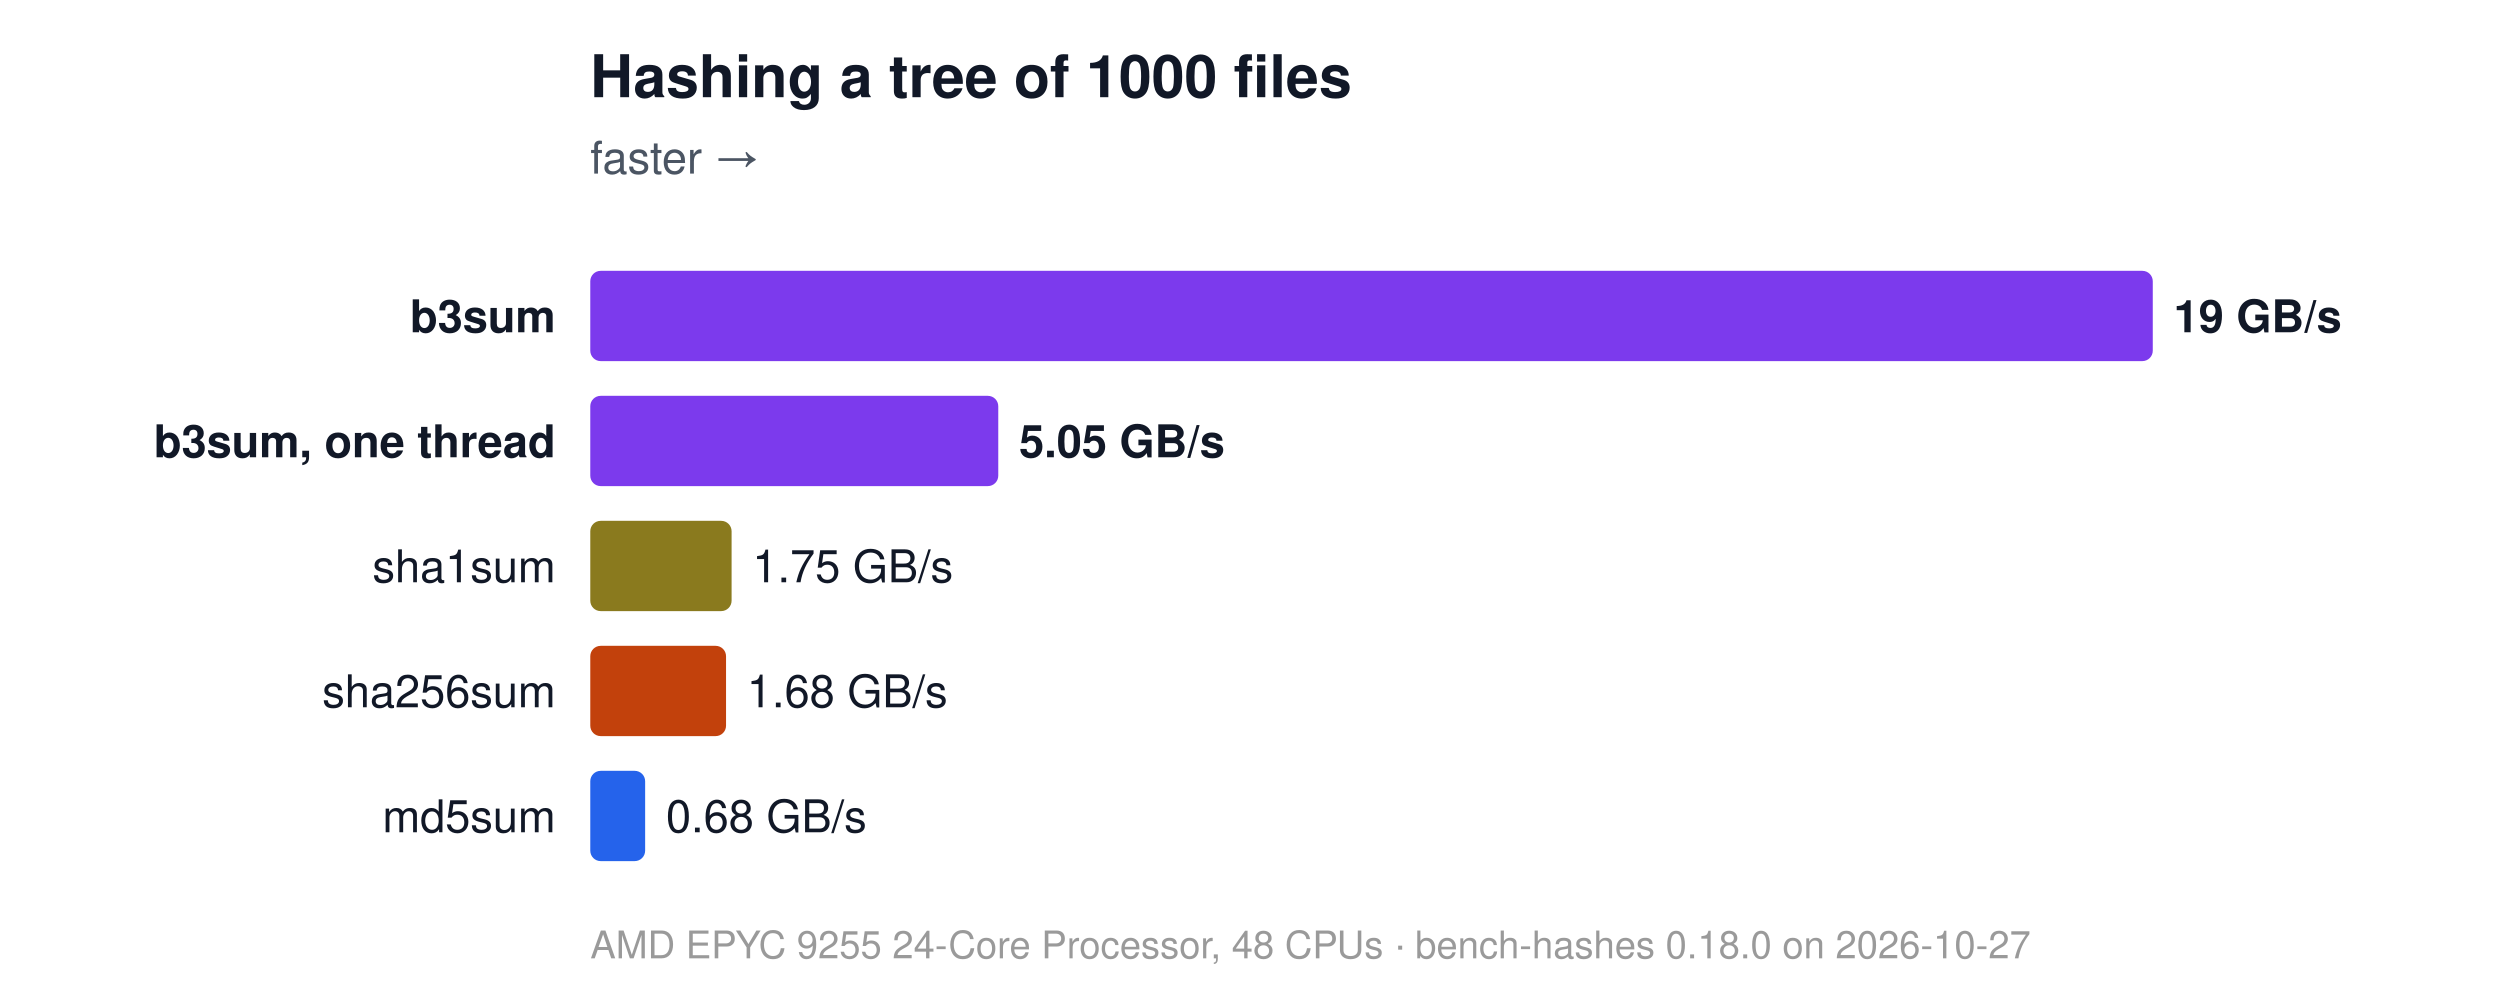
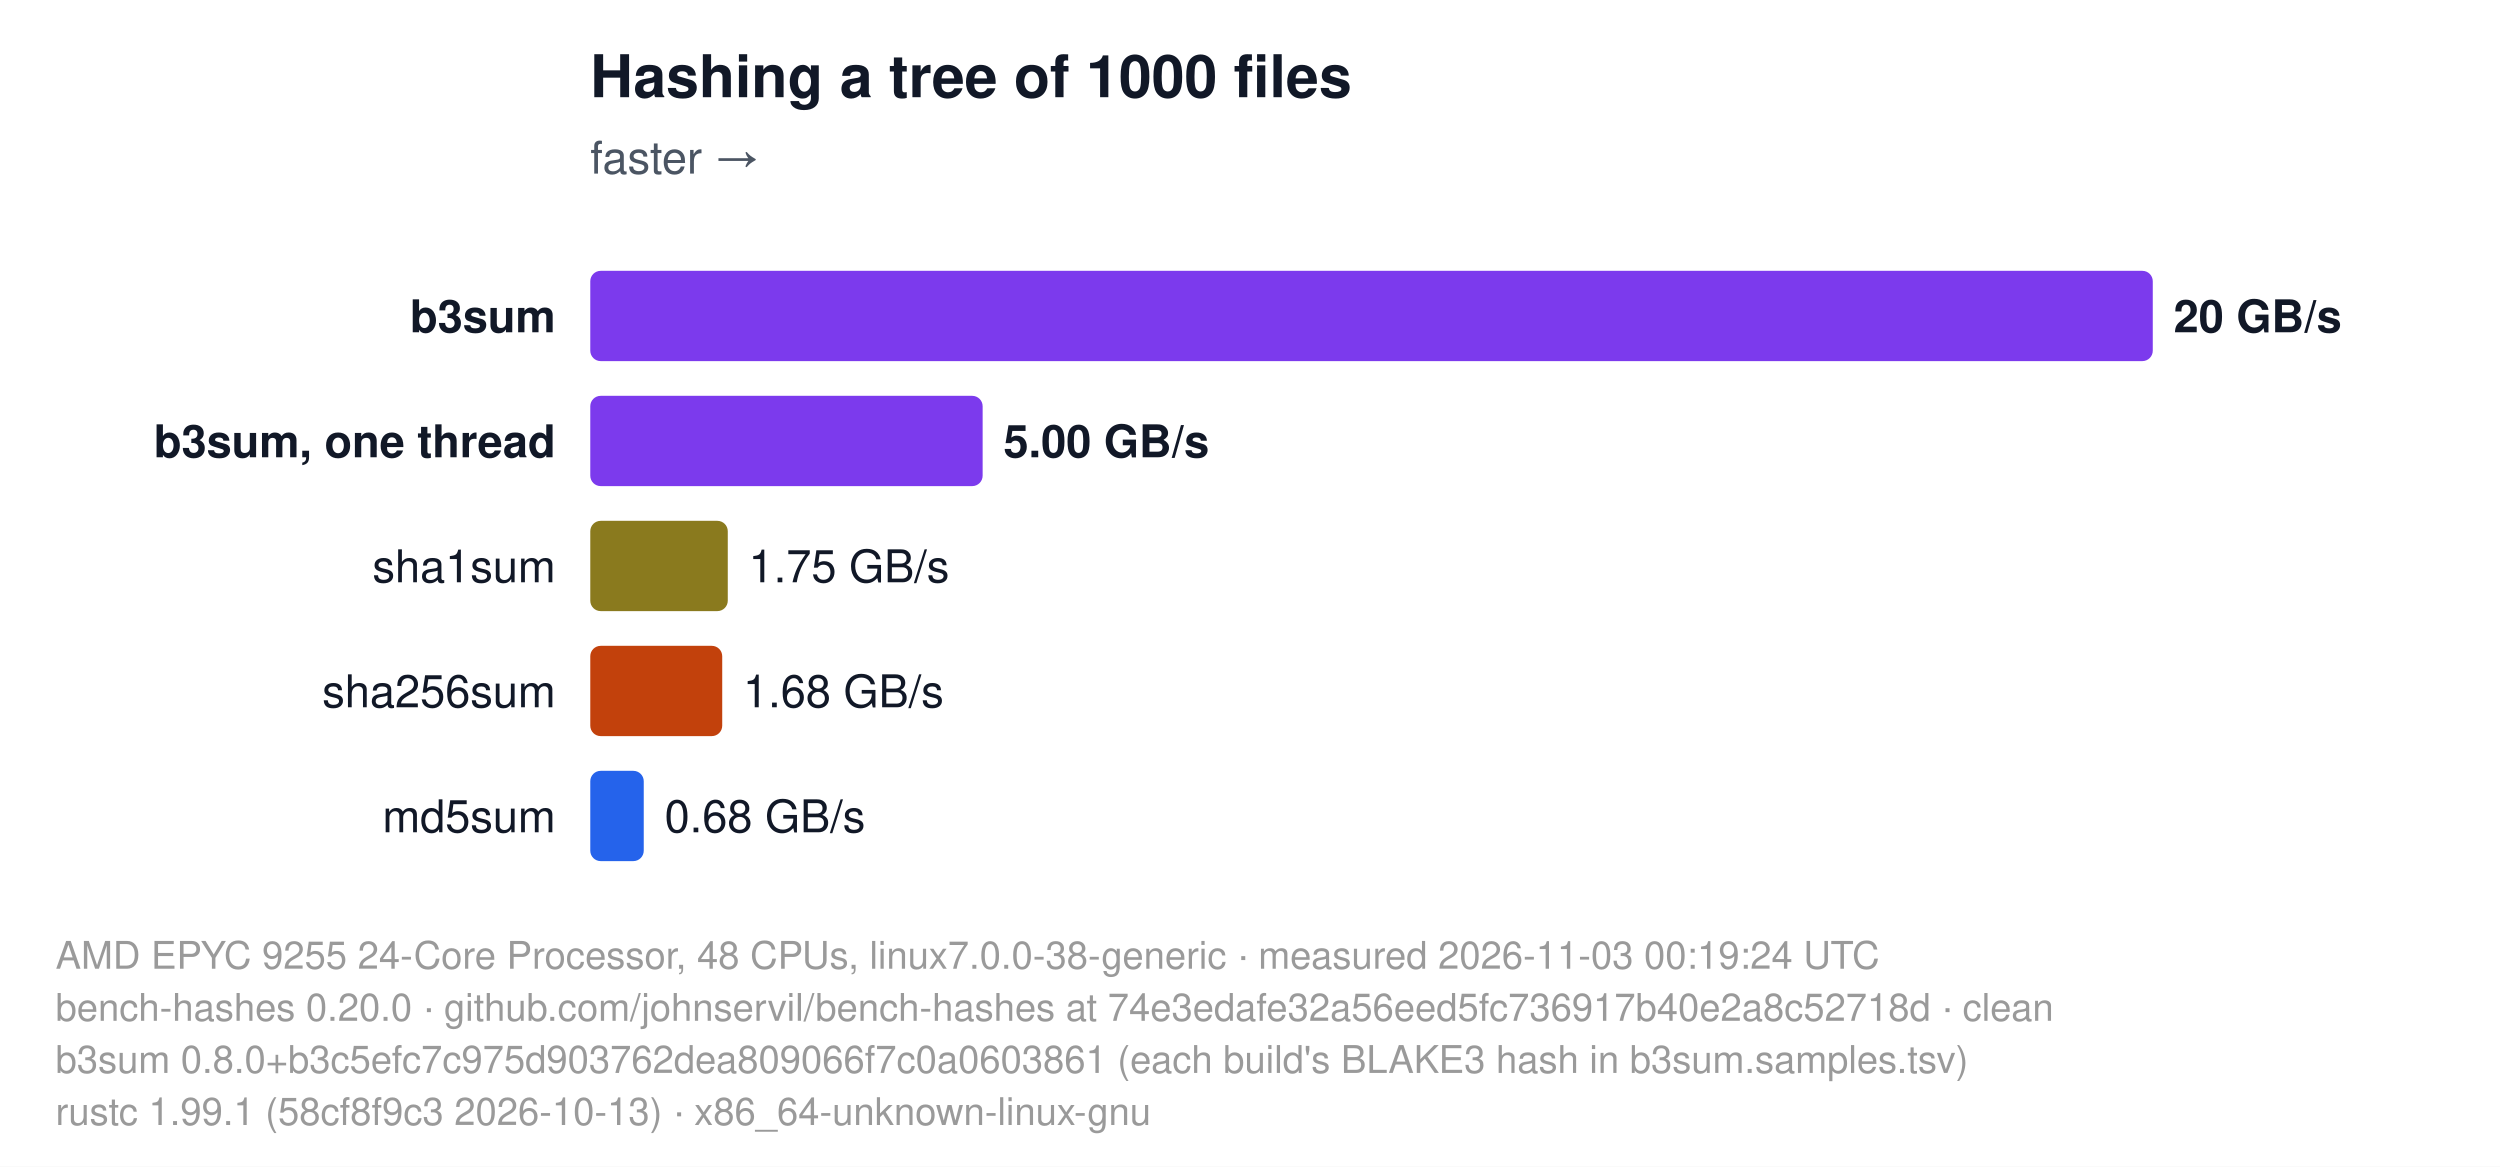
- <svg xmlns="http://www.w3.org/2000/svg" width="720" height="288" viewBox="0 0 720 288" font-family="-apple-system, BlinkMacSystemFont, 'Segoe UI', Helvetica, Arial, sans-serif">
-   <rect width="720" height="288" fill="#ffffff" />
+ <svg xmlns="http://www.w3.org/2000/svg" width="720" height="336" viewBox="0 0 720 336" font-family="-apple-system, BlinkMacSystemFont, 'Segoe UI', Helvetica, Arial, sans-serif">
+   <rect width="720" height="336" fill="#ffffff" />
  <text x="170" y="28" font-size="17" font-weight="600" fill="#111827">Hashing a tree of 1000 files</text>
  <text x="170" y="50" font-size="13" fill="#4b5563">faster →</text>
  <text x="160" y="95.7" font-size="13" fill="#111827" text-anchor="end" font-weight="600">b3sum</text>
  <rect x="170" y="78" width="450.0" height="26" rx="3" fill="#7c3aed" />
-   <text x="626.0" y="95.7" font-size="13" fill="#111827" font-weight="600">19 GB/s</text>
+   <text x="626.0" y="95.7" font-size="13" fill="#111827" font-weight="600">20 GB/s</text>
  <text x="160" y="131.7" font-size="13" fill="#111827" text-anchor="end" font-weight="600">b3sum, one thread</text>
-   <rect x="170" y="114" width="117.5" height="26" rx="3" fill="#7c3aed" />
-   <text x="293.5" y="131.7" font-size="13" fill="#111827" font-weight="600">5.05 GB/s</text>
+   <rect x="170" y="114" width="113.0" height="26" rx="3" fill="#7c3aed" />
+   <text x="289.0" y="131.7" font-size="13" fill="#111827" font-weight="600">5.00 GB/s</text>
  <text x="160" y="167.7" font-size="13" fill="#111827" text-anchor="end">sha1sum</text>
-   <rect x="170" y="150" width="40.7" height="26" rx="3" fill="#8a7a1e" />
-   <text x="216.7" y="167.7" font-size="13" fill="#111827">1.75 GB/s</text>
+   <rect x="170" y="150" width="39.6" height="26" rx="3" fill="#8a7a1e" />
+   <text x="215.6" y="167.7" font-size="13" fill="#111827">1.75 GB/s</text>
  <text x="160" y="203.7" font-size="13" fill="#111827" text-anchor="end">sha256sum</text>
-   <rect x="170" y="186" width="39.1" height="26" rx="3" fill="#c2410c" />
-   <text x="215.1" y="203.7" font-size="13" fill="#111827">1.68 GB/s</text>
+   <rect x="170" y="186" width="38.0" height="26" rx="3" fill="#c2410c" />
+   <text x="214.0" y="203.7" font-size="13" fill="#111827">1.68 GB/s</text>
  <text x="160" y="239.7" font-size="13" fill="#111827" text-anchor="end">md5sum</text>
-   <rect x="170" y="222" width="15.8" height="26" rx="3" fill="#2563eb" />
-   <text x="191.8" y="239.7" font-size="13" fill="#111827">0.68 GB/s</text>
-   <text x="170" y="276.0" font-size="11" fill="#9a9a9a">AMD EPYC 9255 24-Core Processor, 48 CPUs · bench-hashes 0.18.0 on 2026-10-27</text>
+   <rect x="170" y="222" width="15.4" height="26" rx="3" fill="#2563eb" />
+   <text x="191.4" y="239.7" font-size="13" fill="#111827">0.68 GB/s</text>
+   <text x="16" y="279.0" font-size="11" fill="#9a9a9a">AMD EPYC 9255 24-Core Processor, 48 CPUs, linux7.0.0-38-generic · measured 2026-11-03 00:19:24 UTC</text>
+   <text x="16" y="294.0" font-size="11" fill="#9a9a9a">bench-hashes 0.20.0 · github.com/johnservil/bench-hashes at 74e3edafe32a56eed5fc736917b40e2a8c52718d · clean</text>
+   <text x="16" y="309.0" font-size="11" fill="#9a9a9a">b3sum 0.8.0+b3c5efc7c975d903762dea809066f7c0a0603861 (each build's BLAKE3 hash in b3sum.samples.tsv)</text>
+   <text x="16" y="324.0" font-size="11" fill="#9a9a9a">rustc 1.99.1 (58cf8f9c3 2026-10-13) · x86_64-unknown-linux-gnu</text>
</svg>
